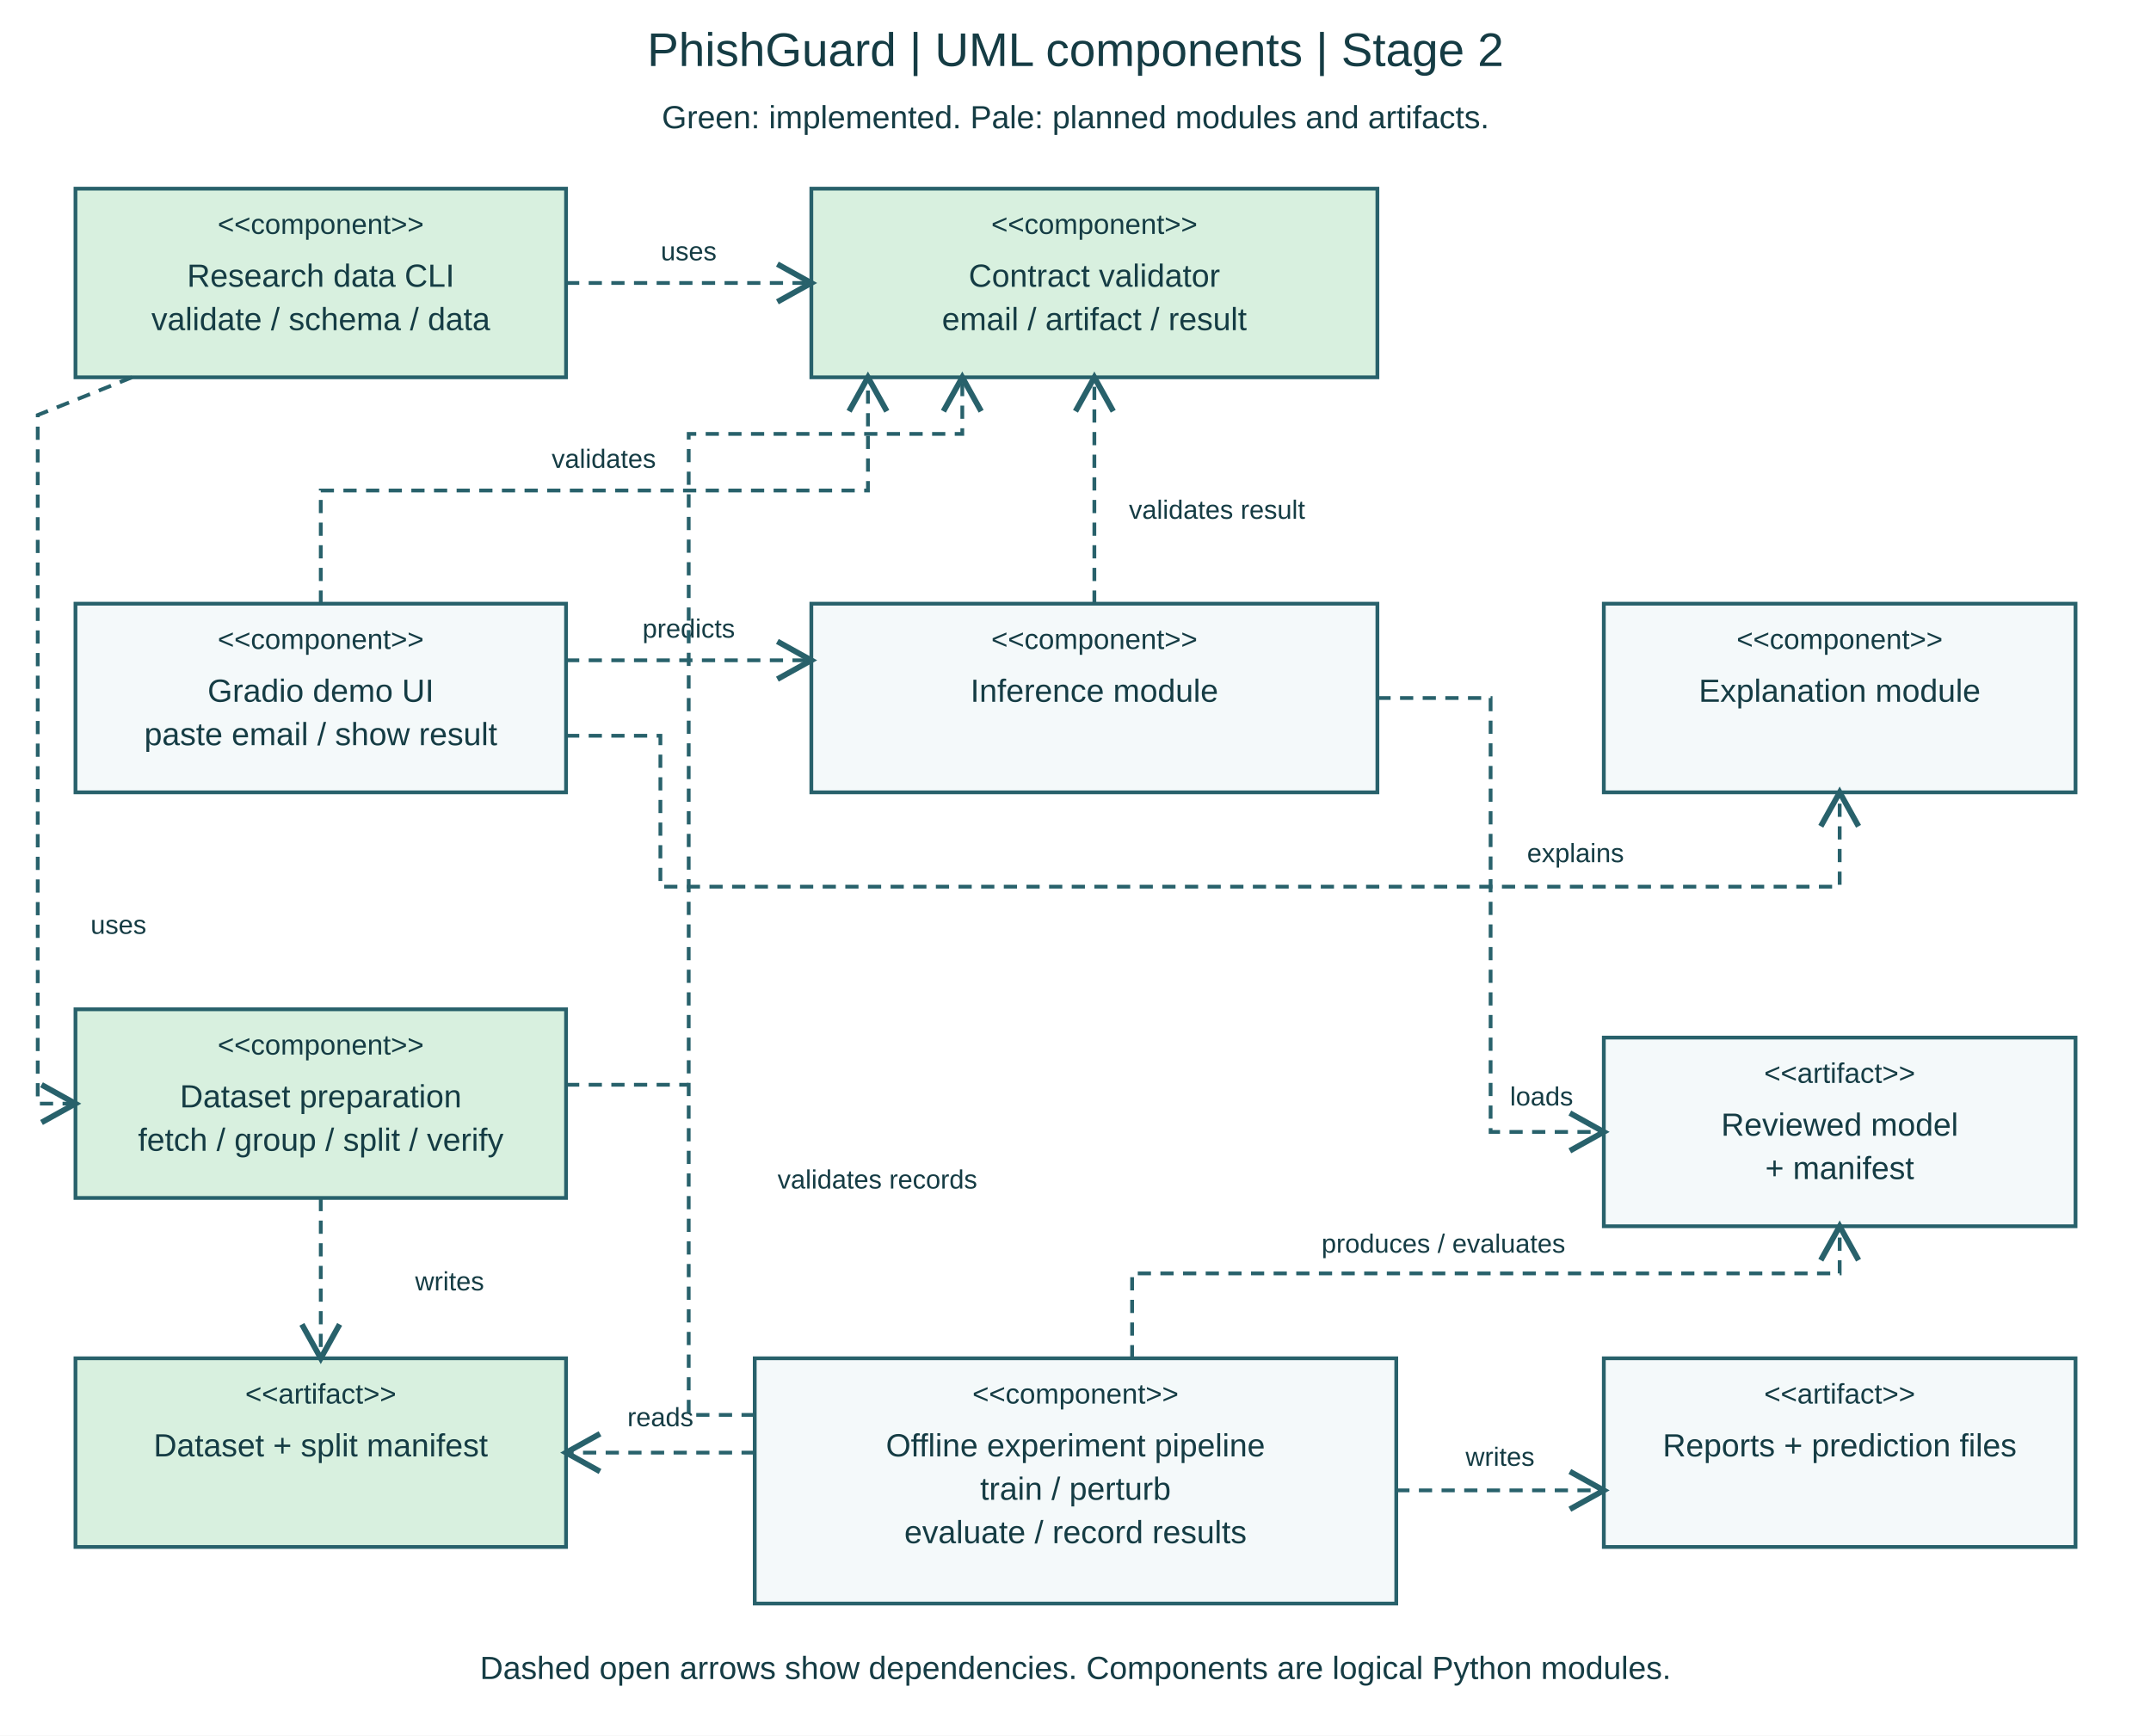
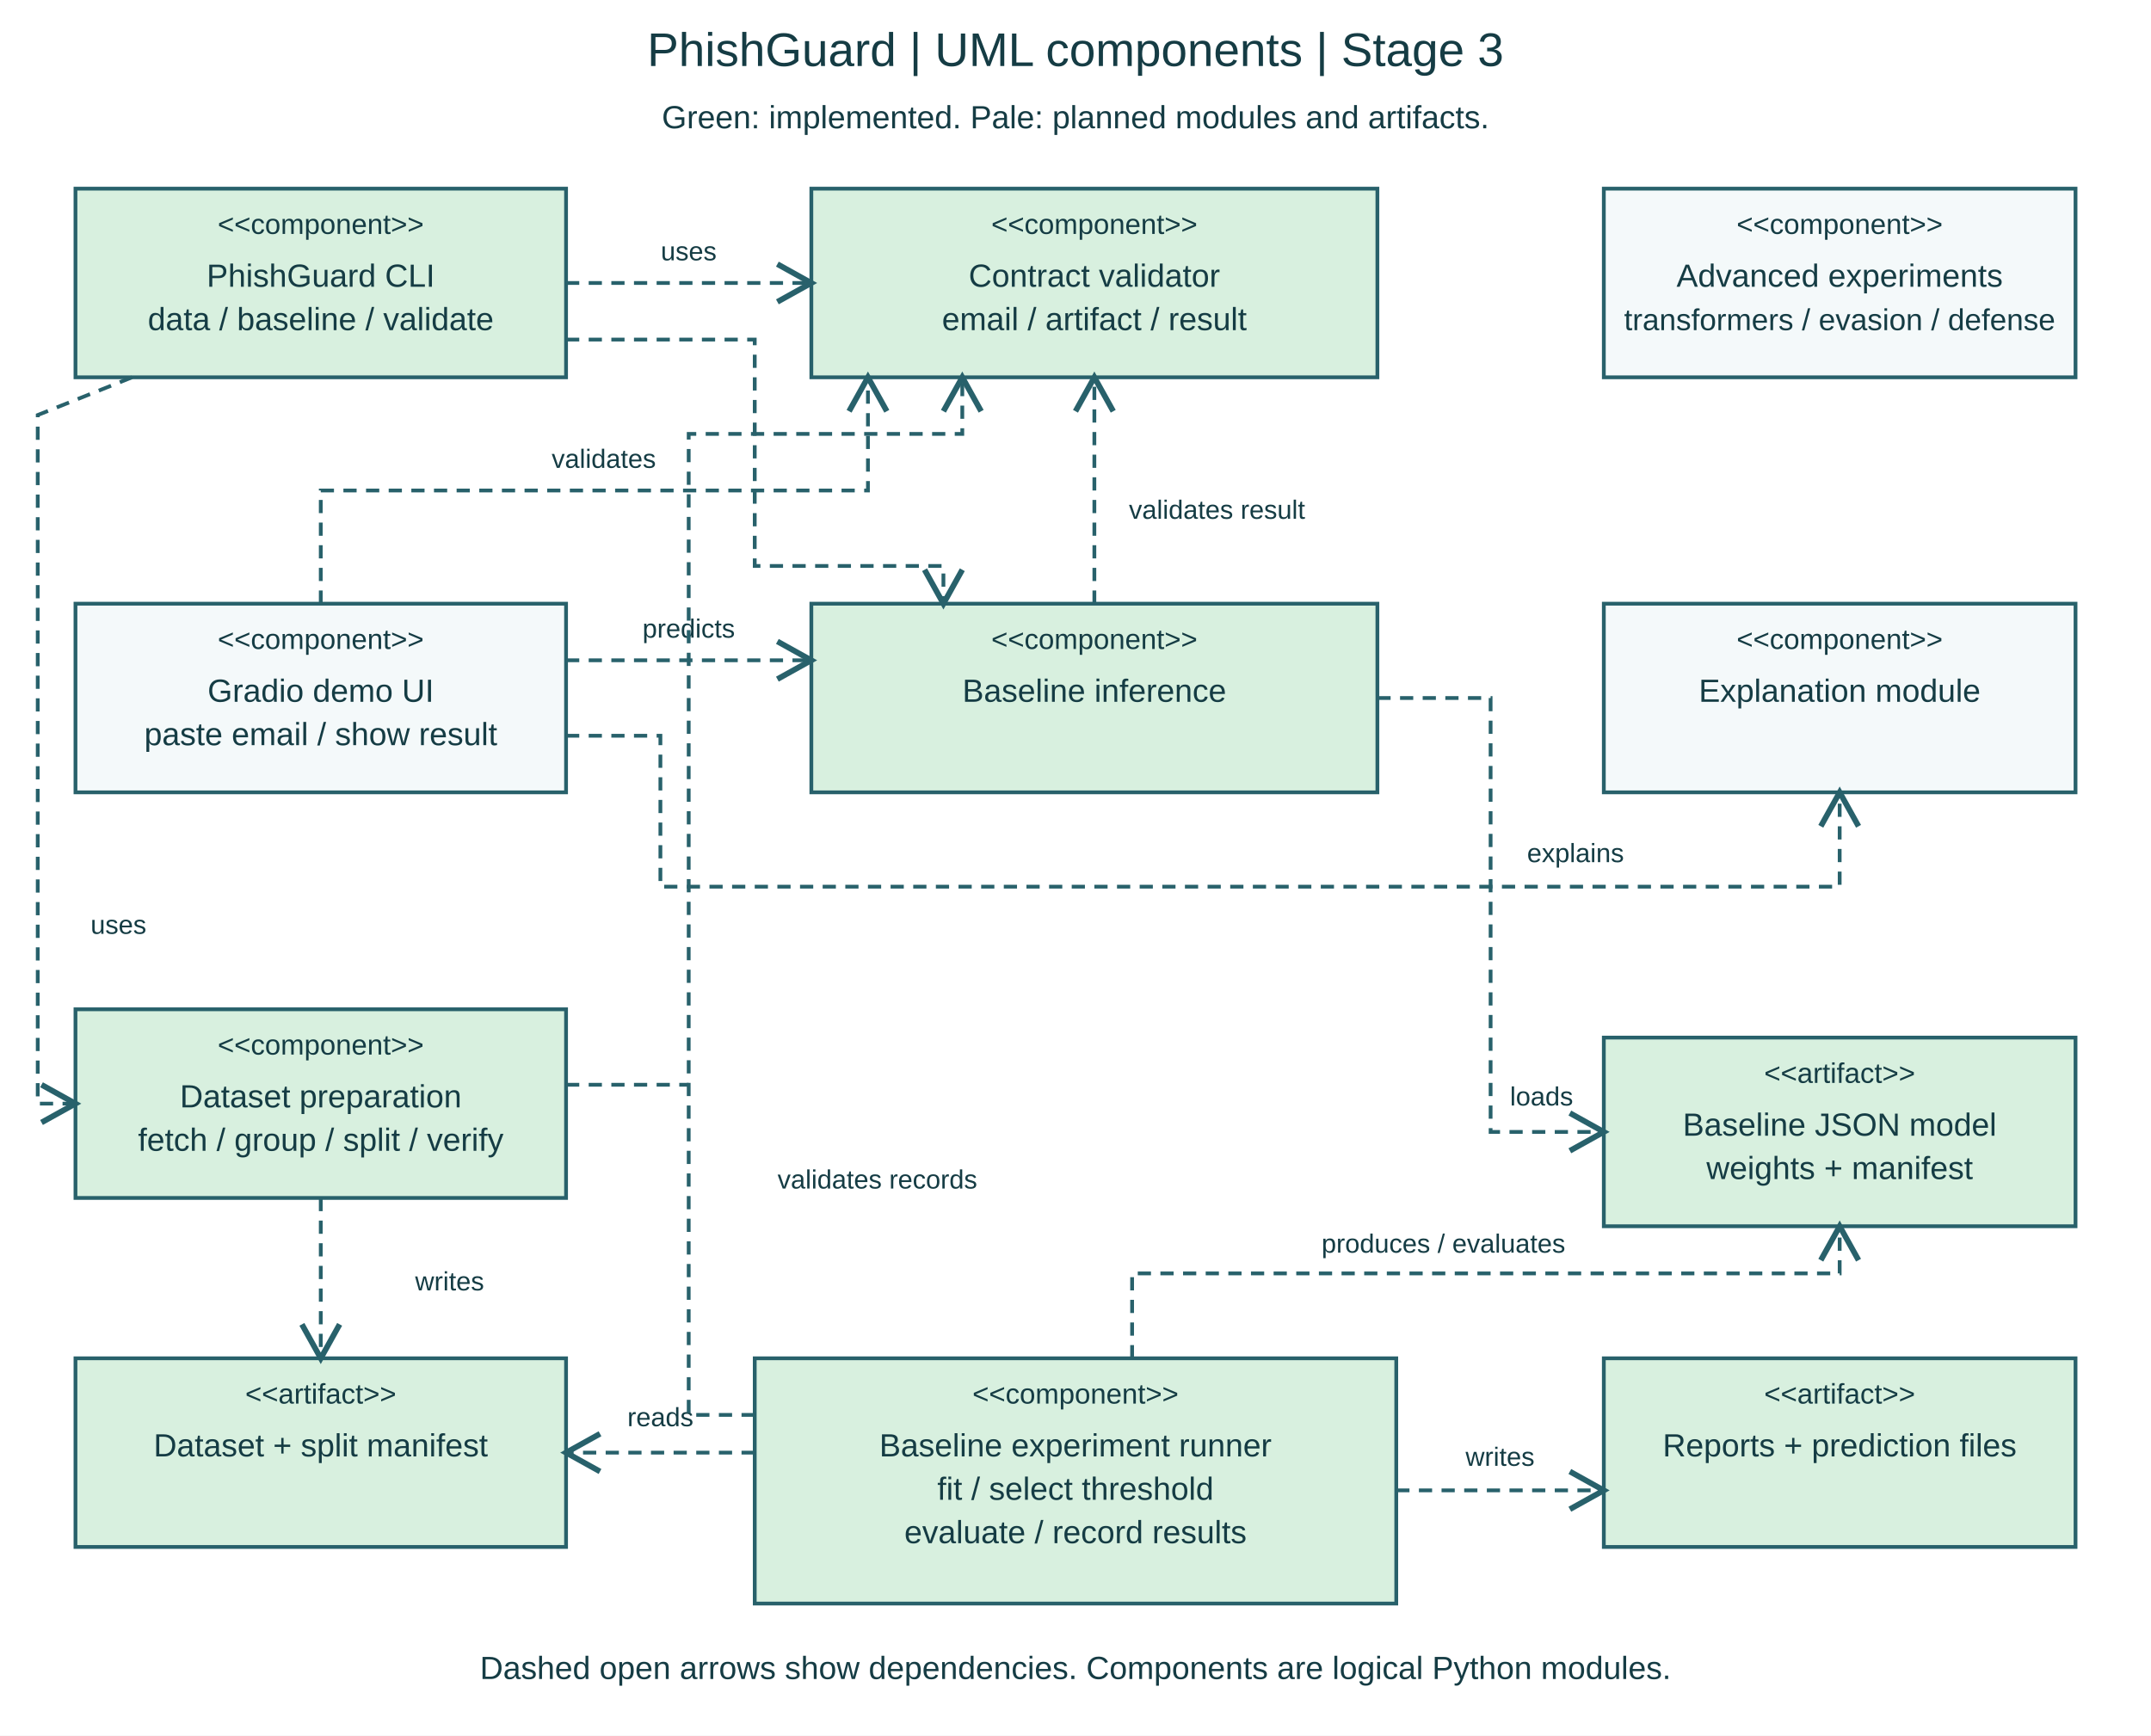
<svg xmlns="http://www.w3.org/2000/svg" width="1140" height="920" viewBox="0 0 1140 920">
  <defs>
    <marker id="open" markerWidth="12" markerHeight="12" refX="10" refY="6" orient="auto">
      <path d="M1 1 L10 6 L1 11" fill="none" stroke="#28616b" stroke-width="1.5" />
    </marker>
  </defs>
  <rect width="1140" height="920" fill="white" />
  <g font-family="Segoe UI,Arial,sans-serif" fill="#153c44">
-     <text x="570" y="35" text-anchor="middle" font-size="25">PhishGuard | UML components | Stage 2</text>
+     <text x="570" y="35" text-anchor="middle" font-size="25">PhishGuard | UML components | Stage 3</text>
    <text x="570" y="68" text-anchor="middle" font-size="17">Green: implemented. Pale: planned modules and artifacts.</text>
    <rect x="40" y="100" width="260" height="100" fill="#d8f0df" stroke="#28616b" stroke-width="2" />
    <text x="170.0" y="124" text-anchor="middle" font-size="15">&lt;&lt;component&gt;&gt;</text>
-     <text x="170.0" y="152" text-anchor="middle" font-size="17">Research data CLI</text>
-     <text x="170.0" y="175" text-anchor="middle" font-size="17">validate / schema / data</text>
+     <text x="170.0" y="152" text-anchor="middle" font-size="17">PhishGuard CLI</text>
+     <text x="170.0" y="175" text-anchor="middle" font-size="17">data / baseline / validate</text>
    <rect x="430" y="100" width="300" height="100" fill="#d8f0df" stroke="#28616b" stroke-width="2" />
    <text x="580.0" y="124" text-anchor="middle" font-size="15">&lt;&lt;component&gt;&gt;</text>
    <text x="580.0" y="152" text-anchor="middle" font-size="17">Contract validator</text>
    <text x="580.0" y="175" text-anchor="middle" font-size="17">email / artifact / result</text>
    <polyline points="300,150 430,150" fill="none" stroke="#28616b" stroke-width="2" stroke-dasharray="7 5" marker-end="url(#open)" />
    <text x="365" y="138" text-anchor="middle" font-size="14">uses</text>
    <rect x="40" y="320" width="260" height="100" fill="#f4f9fa" stroke="#28616b" stroke-width="2" />
    <text x="170.0" y="344" text-anchor="middle" font-size="15">&lt;&lt;component&gt;&gt;</text>
    <text x="170.0" y="372" text-anchor="middle" font-size="17">Gradio demo UI</text>
    <text x="170.0" y="395" text-anchor="middle" font-size="17">paste email / show result</text>
-     <rect x="430" y="320" width="300" height="100" fill="#f4f9fa" stroke="#28616b" stroke-width="2" />
+     <rect x="430" y="320" width="300" height="100" fill="#d8f0df" stroke="#28616b" stroke-width="2" />
    <text x="580.0" y="344" text-anchor="middle" font-size="15">&lt;&lt;component&gt;&gt;</text>
-     <text x="580.0" y="372" text-anchor="middle" font-size="17">Inference module</text>
+     <text x="580.0" y="372" text-anchor="middle" font-size="17">Baseline inference</text>
    <rect x="850" y="320" width="250" height="100" fill="#f4f9fa" stroke="#28616b" stroke-width="2" />
    <text x="975.0" y="344" text-anchor="middle" font-size="15">&lt;&lt;component&gt;&gt;</text>
    <text x="975.0" y="372" text-anchor="middle" font-size="17">Explanation module</text>
    <polyline points="300,350 430,350" fill="none" stroke="#28616b" stroke-width="2" stroke-dasharray="7 5" marker-end="url(#open)" />
    <text x="365" y="338" text-anchor="middle" font-size="14">predicts</text>
    <polyline points="300,390 350,390 350,470 975,470 975,420" fill="none" stroke="#28616b" stroke-width="2" stroke-dasharray="7 5" marker-end="url(#open)" />
    <text x="835" y="457" text-anchor="middle" font-size="14">explains</text>
    <polyline points="170,320 170,260 460,260 460,200" fill="none" stroke="#28616b" stroke-width="2" stroke-dasharray="7 5" marker-end="url(#open)" />
    <text x="320" y="248" text-anchor="middle" font-size="14">validates</text>
    <polyline points="580,320 580,200" fill="none" stroke="#28616b" stroke-width="2" stroke-dasharray="7 5" marker-end="url(#open)" />
    <text x="645" y="275" text-anchor="middle" font-size="14">validates result</text>
-     <rect x="850" y="550" width="250" height="100" fill="#f4f9fa" stroke="#28616b" stroke-width="2" />
+     <rect x="850" y="550" width="250" height="100" fill="#d8f0df" stroke="#28616b" stroke-width="2" />
    <text x="975.0" y="574" text-anchor="middle" font-size="15">&lt;&lt;artifact&gt;&gt;</text>
-     <text x="975.0" y="602" text-anchor="middle" font-size="17">Reviewed model</text>
-     <text x="975.0" y="625" text-anchor="middle" font-size="17">+ manifest</text>
+     <text x="975.0" y="602" text-anchor="middle" font-size="17">Baseline JSON model</text>
+     <text x="975.0" y="625" text-anchor="middle" font-size="17">weights + manifest</text>
    <polyline points="730,370 790,370 790,600 850,600" fill="none" stroke="#28616b" stroke-width="2" stroke-dasharray="7 5" marker-end="url(#open)" />
    <text x="817" y="586" text-anchor="middle" font-size="14">loads</text>
-     <rect x="400" y="720" width="340" height="130" fill="#f4f9fa" stroke="#28616b" stroke-width="2" />
+     <rect x="400" y="720" width="340" height="130" fill="#d8f0df" stroke="#28616b" stroke-width="2" />
    <text x="570.0" y="744" text-anchor="middle" font-size="15">&lt;&lt;component&gt;&gt;</text>
-     <text x="570.0" y="772" text-anchor="middle" font-size="17">Offline experiment pipeline</text>
-     <text x="570.0" y="795" text-anchor="middle" font-size="17">train / perturb</text>
+     <text x="570.0" y="772" text-anchor="middle" font-size="17">Baseline experiment runner</text>
+     <text x="570.0" y="795" text-anchor="middle" font-size="17">fit / select threshold</text>
    <text x="570.0" y="818" text-anchor="middle" font-size="17">evaluate / record results</text>
    <rect x="40" y="720" width="260" height="100" fill="#d8f0df" stroke="#28616b" stroke-width="2" />
    <text x="170.0" y="744" text-anchor="middle" font-size="15">&lt;&lt;artifact&gt;&gt;</text>
    <text x="170.0" y="772" text-anchor="middle" font-size="17">Dataset + split manifest</text>
-     <rect x="850" y="720" width="250" height="100" fill="#f4f9fa" stroke="#28616b" stroke-width="2" />
+     <rect x="850" y="720" width="250" height="100" fill="#d8f0df" stroke="#28616b" stroke-width="2" />
    <text x="975.0" y="744" text-anchor="middle" font-size="15">&lt;&lt;artifact&gt;&gt;</text>
    <text x="975.0" y="772" text-anchor="middle" font-size="17">Reports + prediction files</text>
    <polyline points="400,770 300,770" fill="none" stroke="#28616b" stroke-width="2" stroke-dasharray="7 5" marker-end="url(#open)" />
    <text x="350" y="756" text-anchor="middle" font-size="14">reads</text>
    <polyline points="740,790 850,790" fill="none" stroke="#28616b" stroke-width="2" stroke-dasharray="7 5" marker-end="url(#open)" />
    <text x="795" y="777" text-anchor="middle" font-size="14">writes</text>
    <polyline points="600,720 600,675 975,675 975,650" fill="none" stroke="#28616b" stroke-width="2" stroke-dasharray="7 5" marker-end="url(#open)" />
    <text x="765" y="664" text-anchor="middle" font-size="14">produces / evaluates</text>
    <polyline points="400,750 365,750 365,230 510,230 510,200" fill="none" stroke="#28616b" stroke-width="2" stroke-dasharray="7 5" marker-end="url(#open)" />
    <text x="465" y="630" text-anchor="middle" font-size="14">validates records</text>
    <rect x="40" y="535" width="260" height="100" fill="#d8f0df" stroke="#28616b" stroke-width="2" />
    <text x="170" y="559" text-anchor="middle" font-size="15">&lt;&lt;component&gt;&gt;</text>
    <text x="170" y="587" text-anchor="middle" font-size="17">Dataset preparation</text>
    <text x="170" y="610" text-anchor="middle" font-size="17">fetch / group / split / verify</text>
    <polyline points="170,635 170,720" fill="none" stroke="#28616b" stroke-width="2" stroke-dasharray="7 5" marker-end="url(#open)" />
    <text x="220" y="684" font-size="14">writes</text>
    <polyline points="70,200 20,220 20,585 40,585" fill="none" stroke="#28616b" stroke-width="2" stroke-dasharray="7 5" marker-end="url(#open)" />
    <text x="48" y="495" font-size="14">uses</text>
    <polyline points="300,575 365,575" fill="none" stroke="#28616b" stroke-width="2" stroke-dasharray="7 5" />
+     <rect x="850" y="100" width="250" height="100" fill="#f4f9fa" stroke="#28616b" stroke-width="2" />
+     <text x="975" y="124" text-anchor="middle" font-size="15">&lt;&lt;component&gt;&gt;</text>
+     <text x="975" y="152" text-anchor="middle" font-size="17">Advanced experiments</text>
+     <text x="975" y="175" text-anchor="middle" font-size="16">transformers / evasion / defense</text>
+     <polyline points="300,180 400,180 400,300 500,300 500,320" fill="none" stroke="#28616b" stroke-width="2" stroke-dasharray="7 5" marker-end="url(#open)" />
    <text x="570" y="890" text-anchor="middle" font-size="17">Dashed open arrows show dependencies. Components are logical Python modules.</text>
  </g>
</svg>
